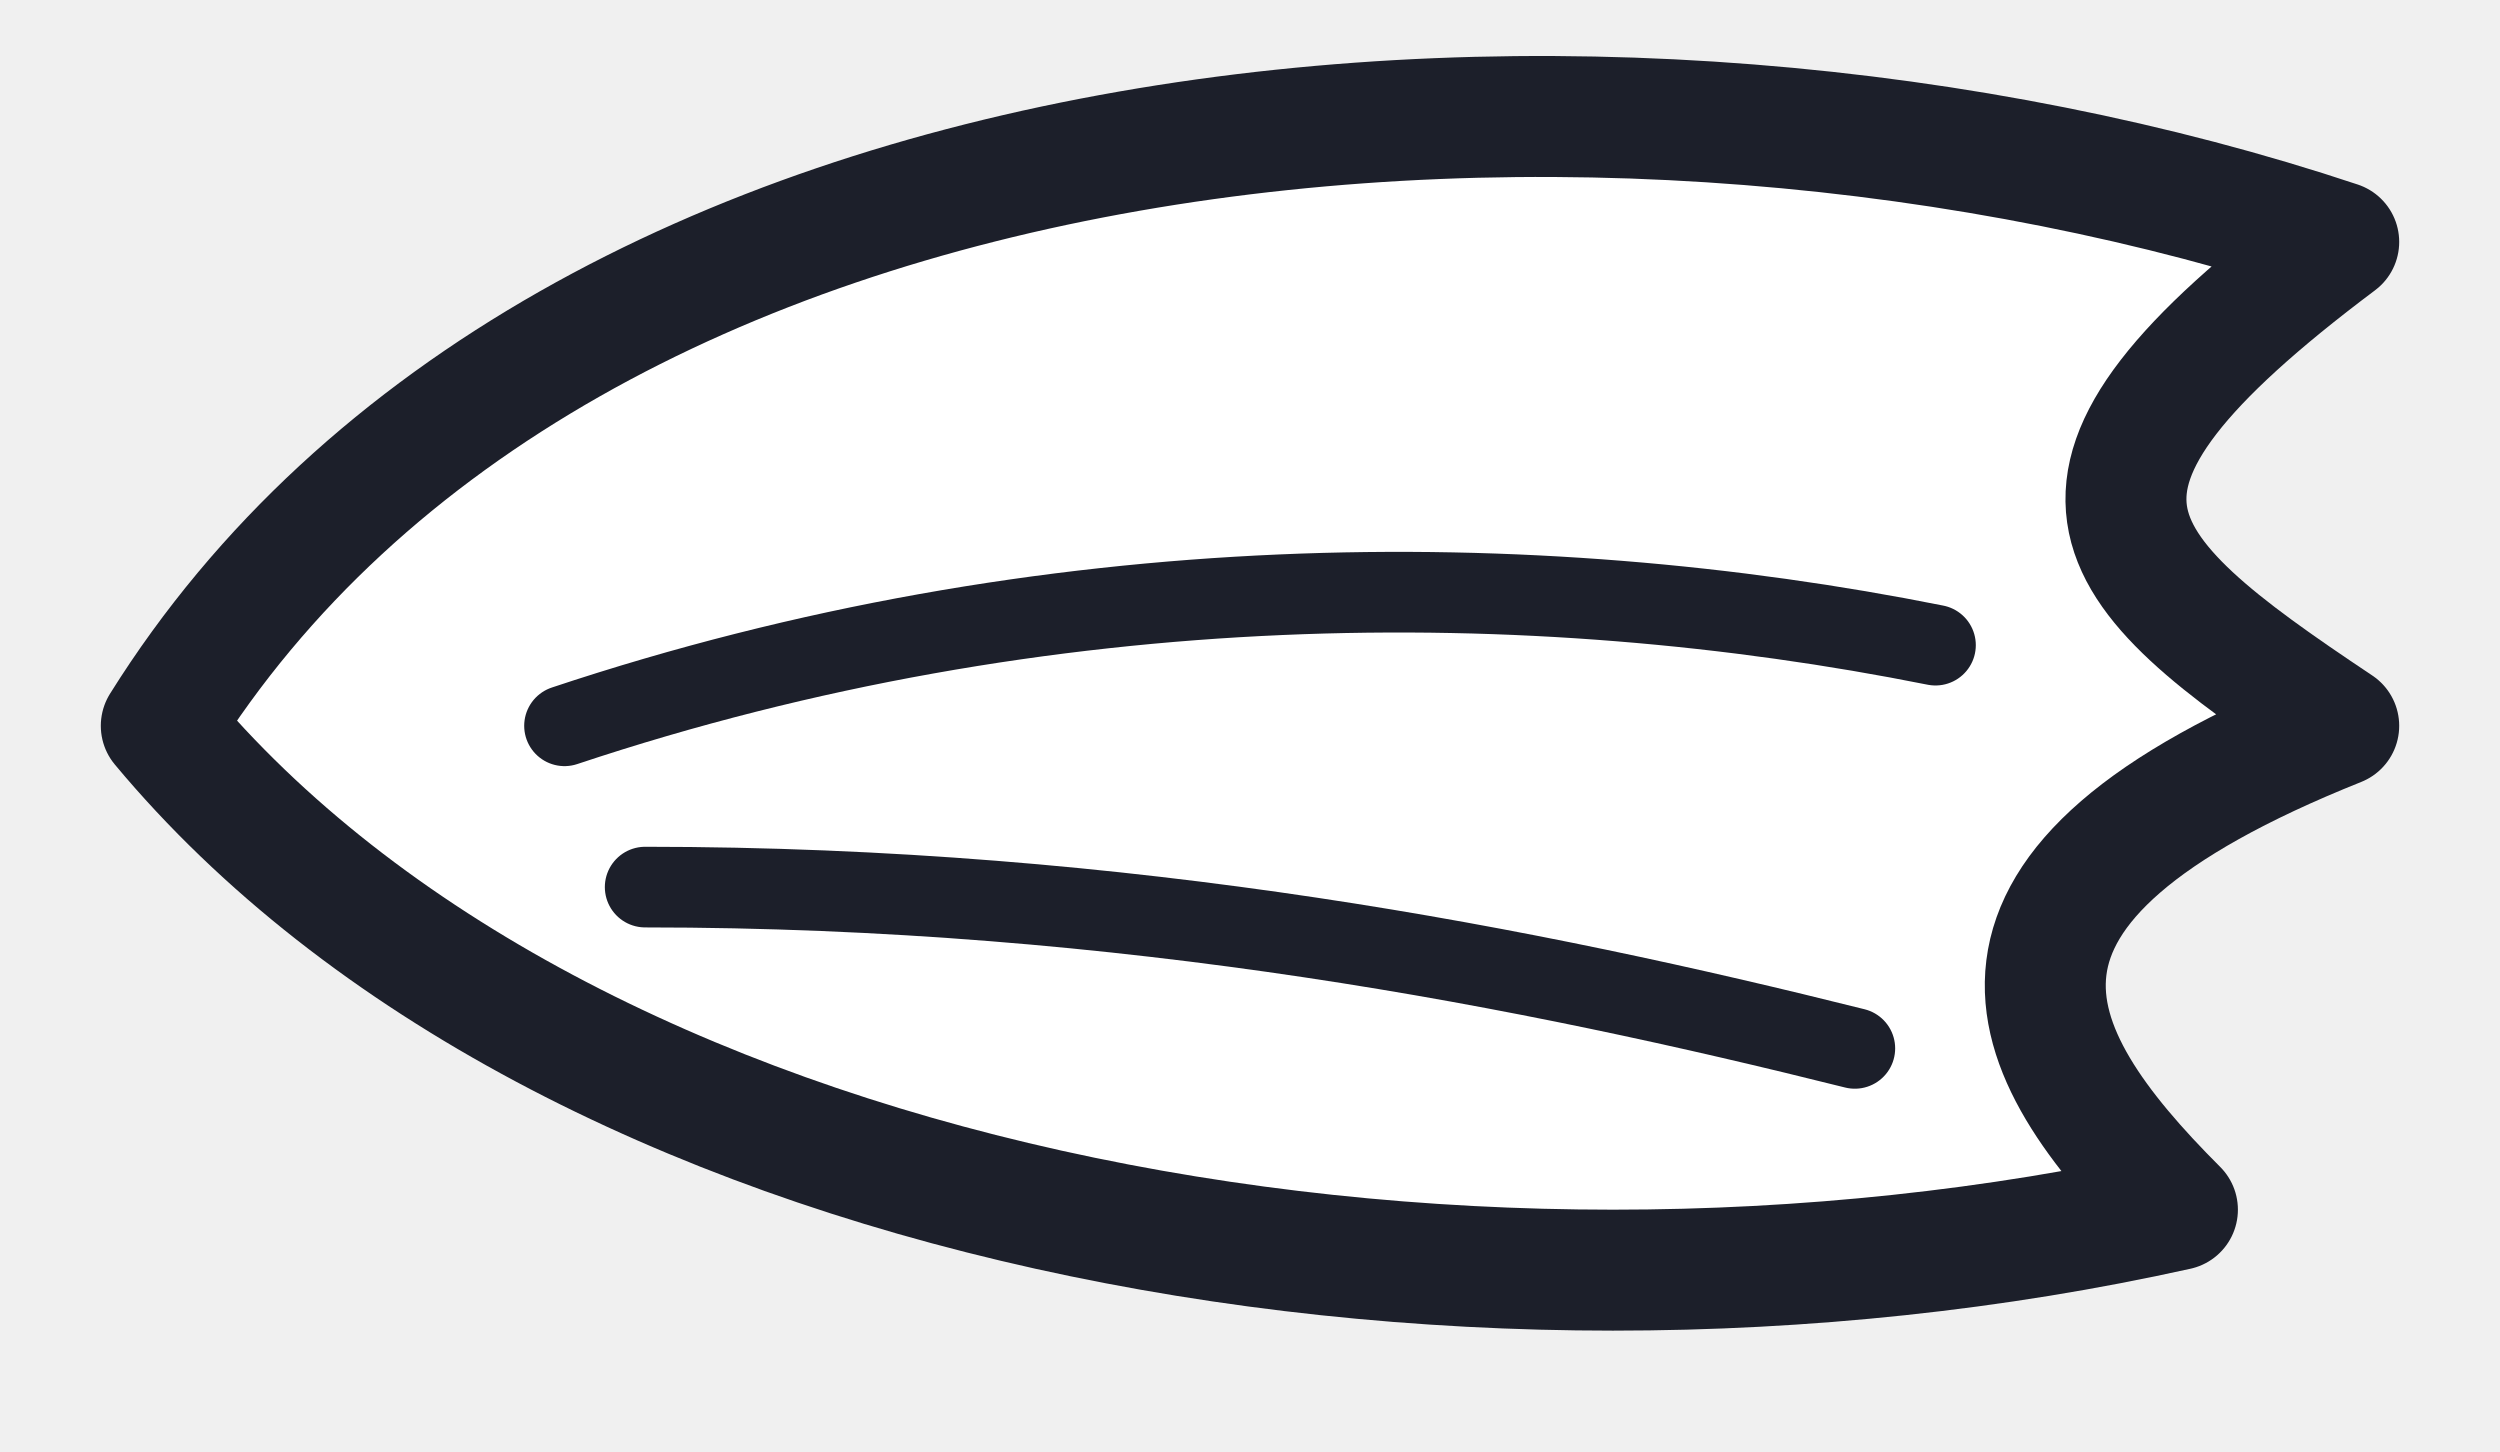
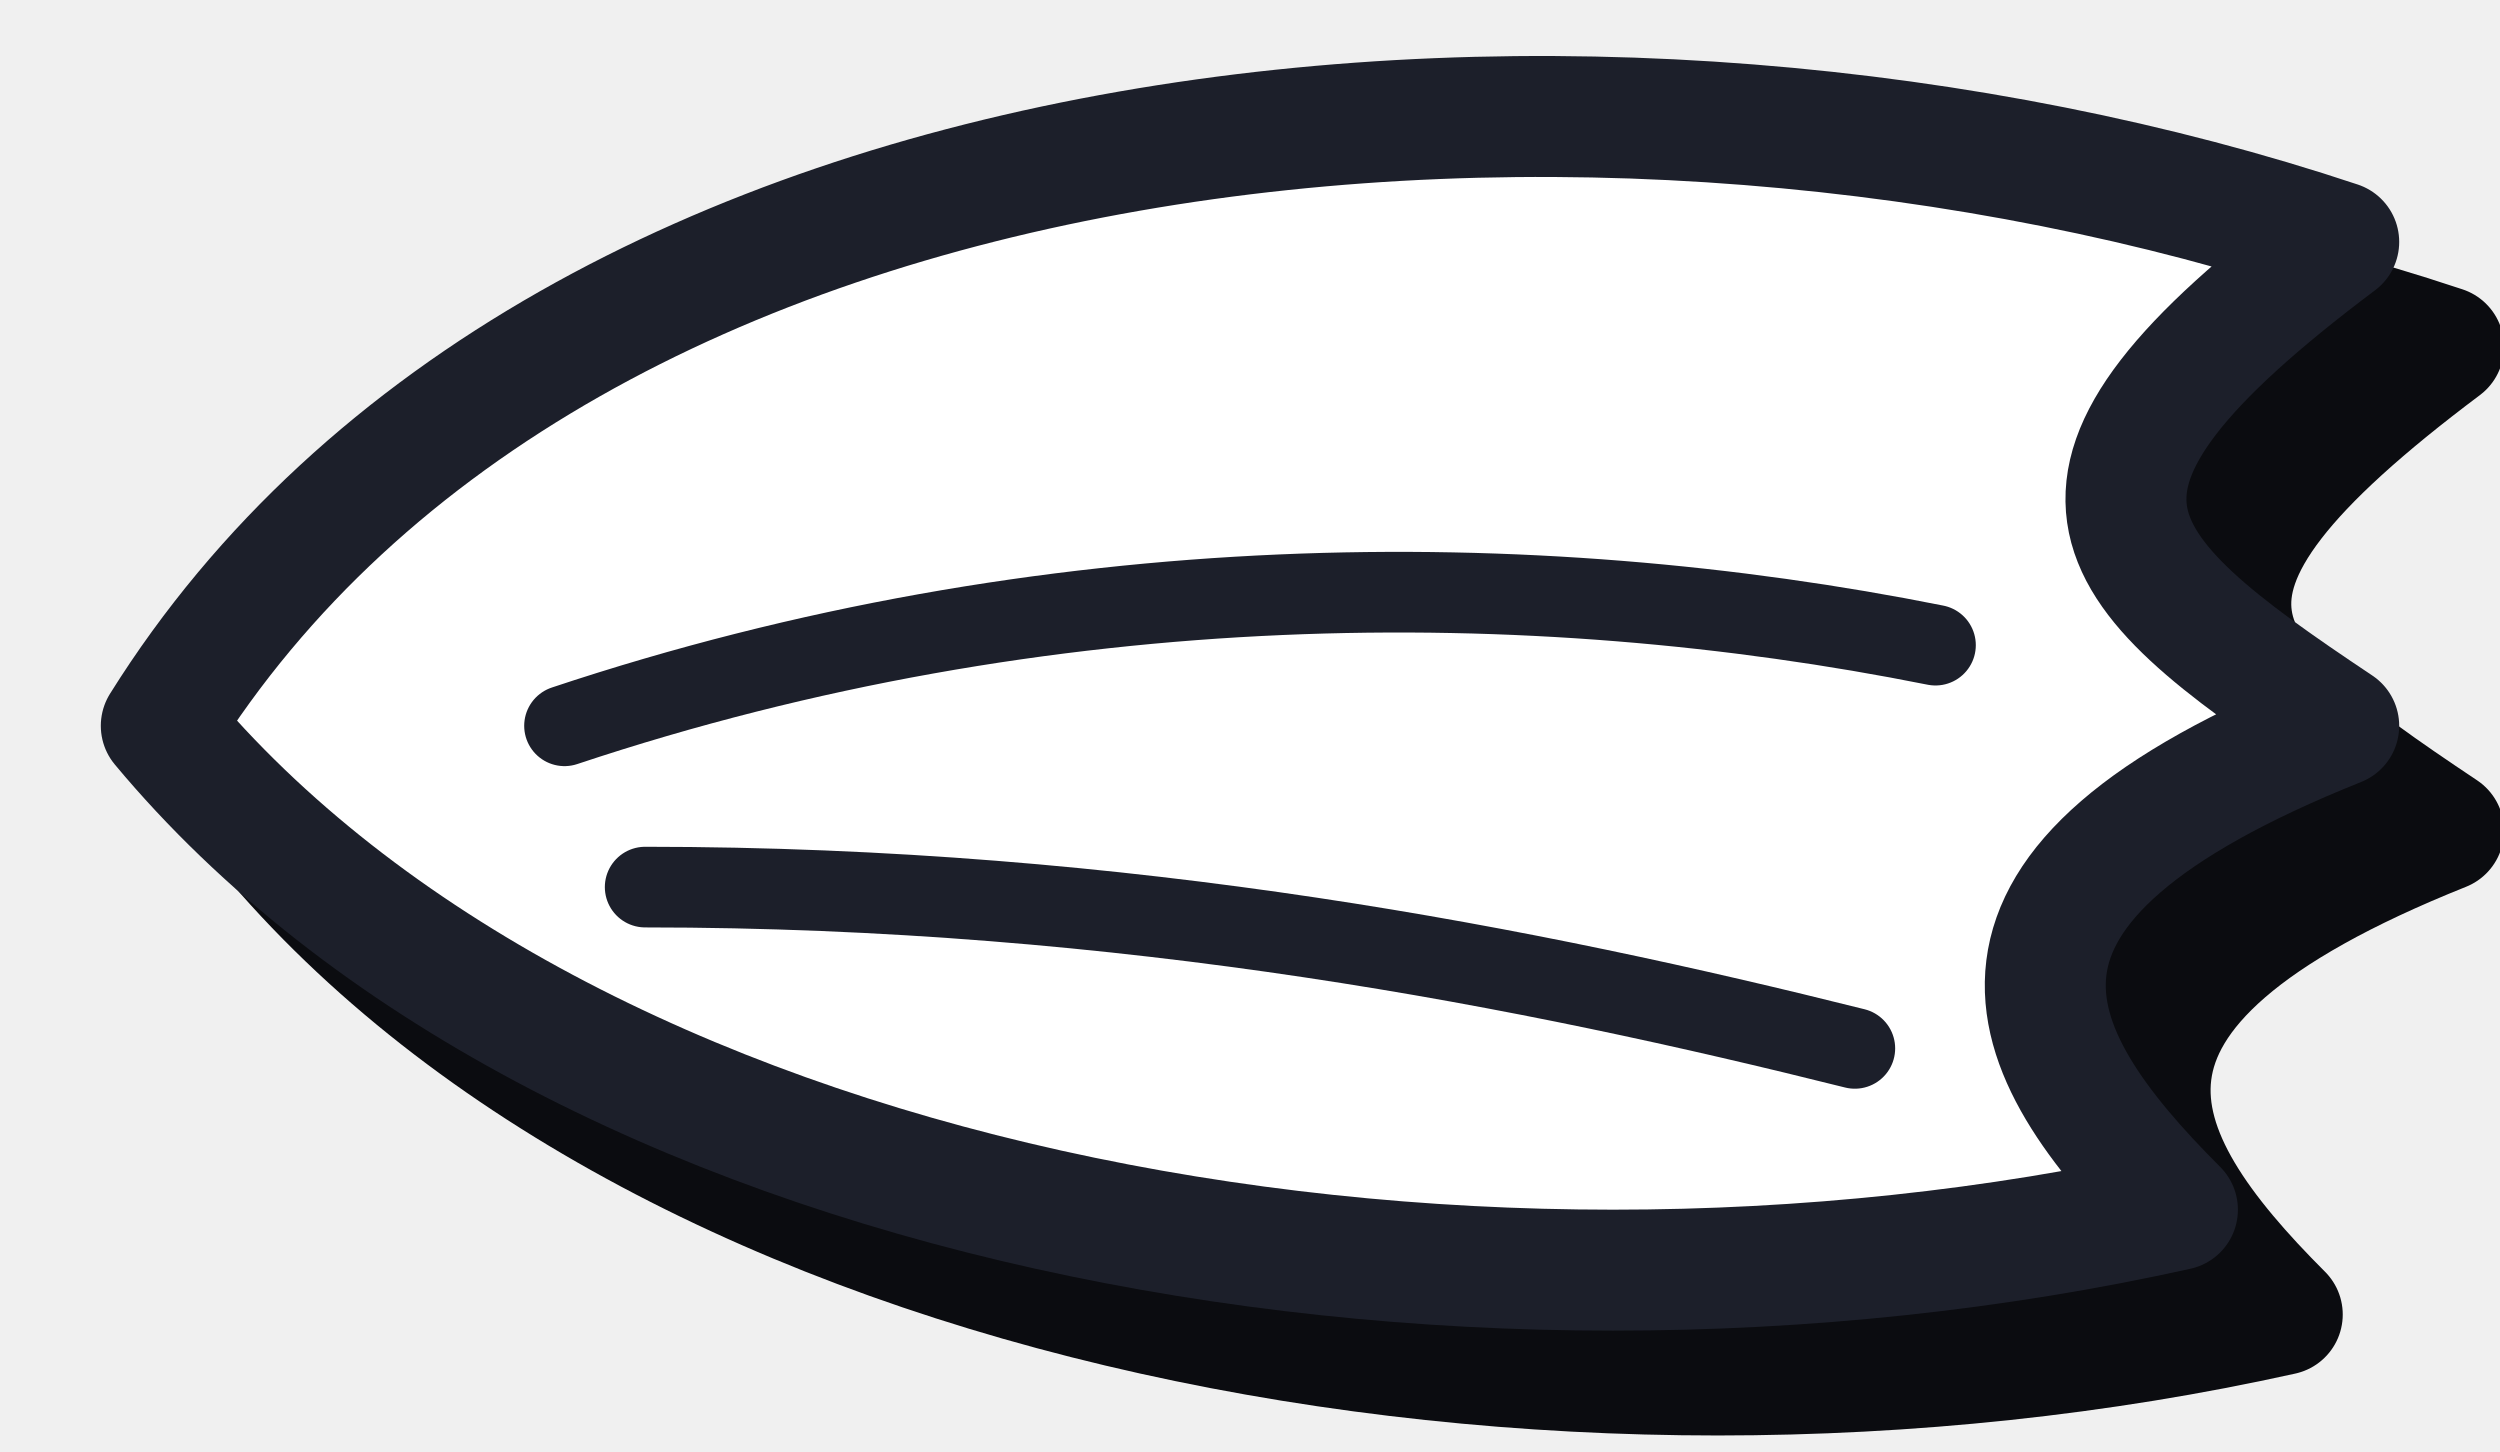
<svg xmlns="http://www.w3.org/2000/svg" width="62" height="36" viewBox="0 0 62 36">
+   <g transform="translate(2.6,2.6)">
+     <g stroke="#0b0c10" stroke-width="3" stroke-linejoin="round" stroke-linecap="round">
+       <path d="M4 18 C14 2 40 0 58 6 C50 12 52 14 58 18 C48 22 50 26 54 30 C36 34 14 30 4 18 Z" fill="#0b0c10" />
+       <path d="M14 18 C26 14 38 14 48 16 M16 22 C28 22 38 24 46 26" fill="none" stroke-width="2" />
+     </g>
+   </g>
  <g stroke="#1c1f2a" stroke-width="3" stroke-linejoin="round" stroke-linecap="round">
    <path d="M4 18 C14 2 40 0 58 6 C50 12 52 14 58 18 C48 22 50 26 54 30 C36 34 14 30 4 18 Z" fill="#fff" />
    <path d="M14 18 C26 14 38 14 48 16 M16 22 C28 22 38 24 46 26" fill="none" stroke-width="2" />
  </g>
</svg>
